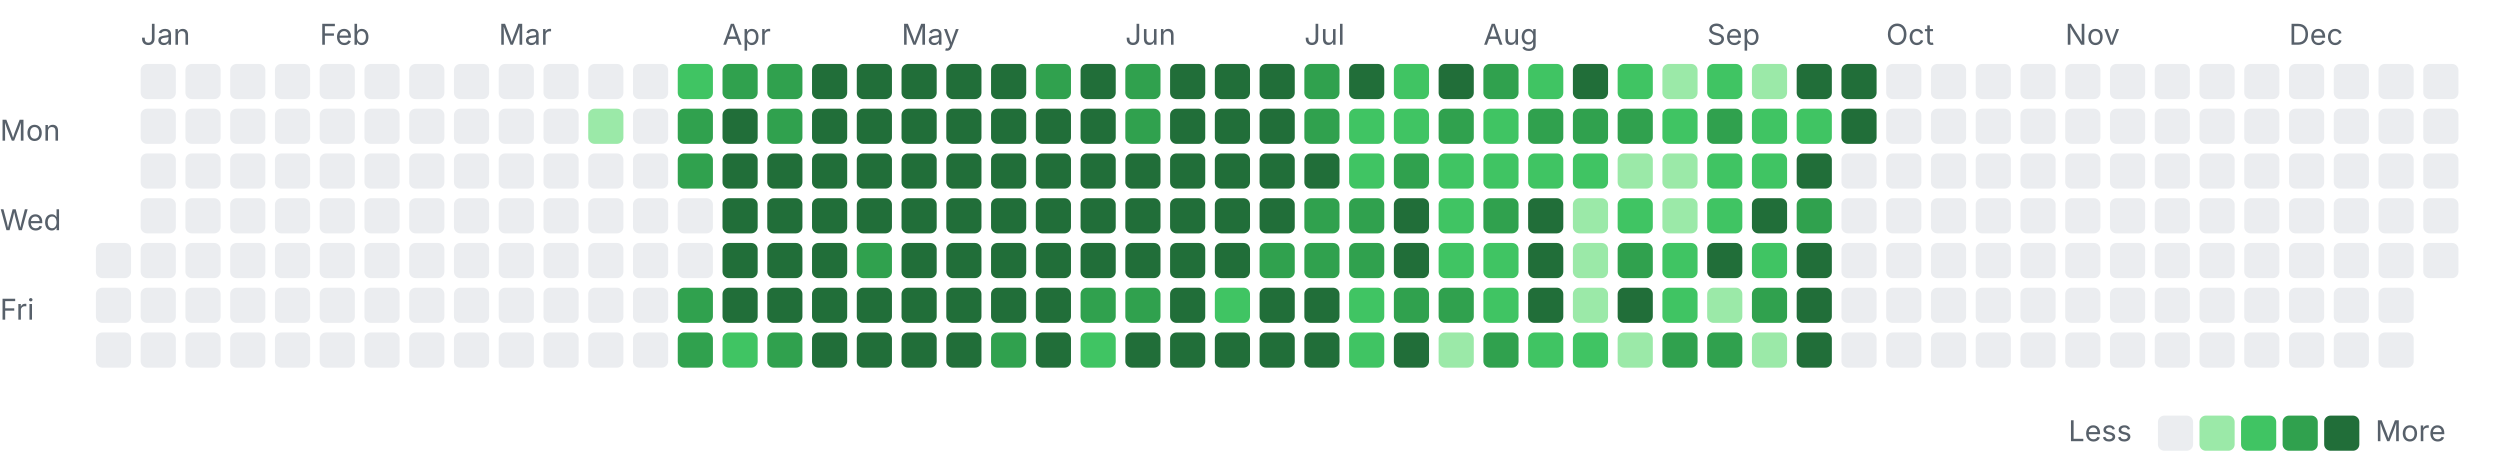
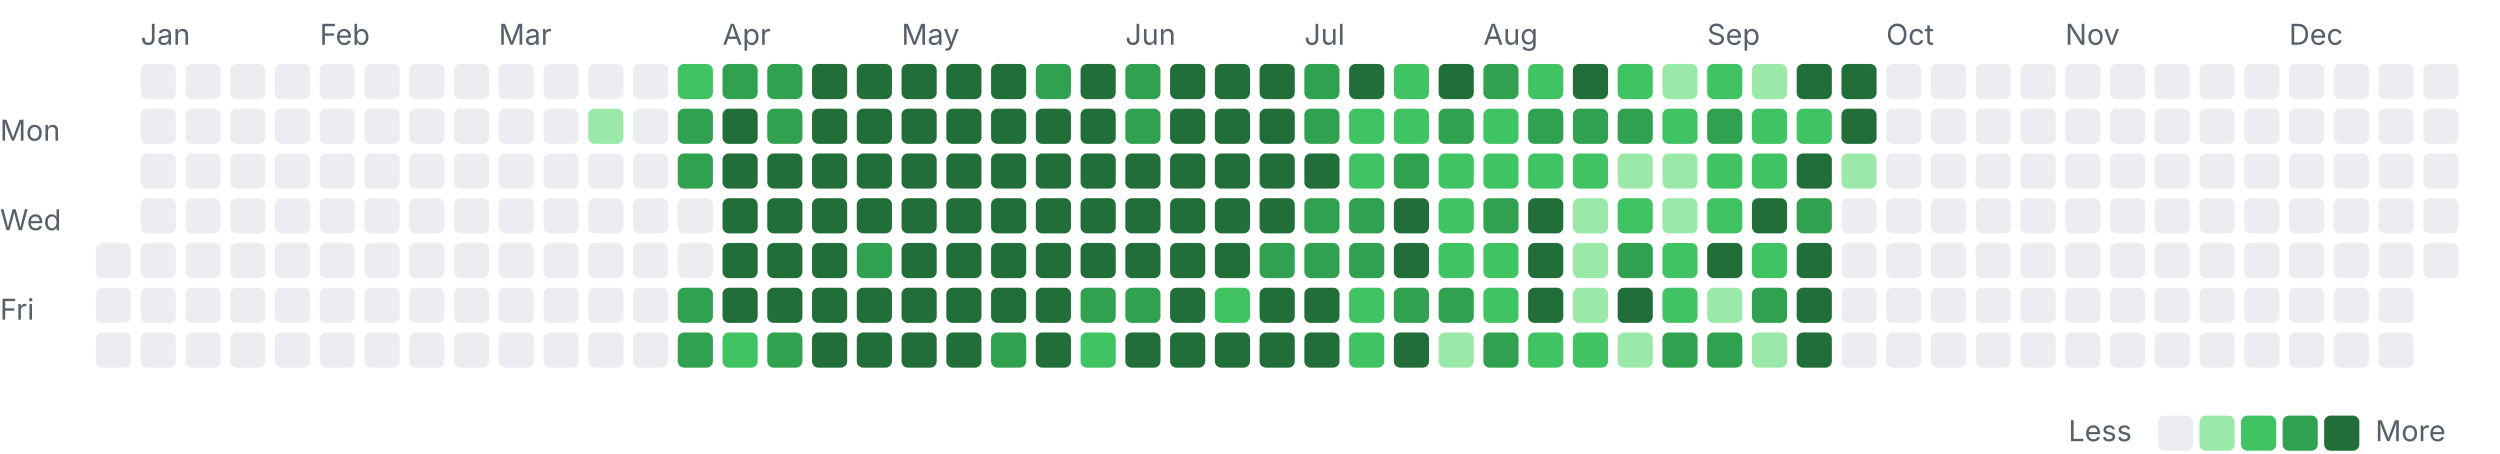
<svg xmlns="http://www.w3.org/2000/svg" width="782" height="142" viewBox="0 0 782 142">
  <style>.l0{fill:#ebedf0}.l1{fill:#9be9a8}.l2{fill:#40c463}.l3{fill:#30a14e}.l4{fill:#216e39} .lbl{fill:#57606a;font:9px -apple-system,Segoe UI,sans-serif}@media(prefers-color-scheme:dark){.l0{fill:#161b22}.l1{fill:#0e4429}.l2{fill:#006d32}.l3{fill:#26a641}.l4{fill:#39d353} .lbl{fill:#8b949e}}</style>
  <text class="lbl" x="44" y="14">Jan</text>
  <text class="lbl" x="100" y="14">Feb</text>
  <text class="lbl" x="156" y="14">Mar</text>
  <text class="lbl" x="226" y="14">Apr</text>
  <text class="lbl" x="282" y="14">May</text>
  <text class="lbl" x="352" y="14">Jun</text>
  <text class="lbl" x="408" y="14">Jul</text>
  <text class="lbl" x="464" y="14">Aug</text>
  <text class="lbl" x="534" y="14">Sep</text>
  <text class="lbl" x="590" y="14">Oct</text>
  <text class="lbl" x="646" y="14">Nov</text>
  <text class="lbl" x="716" y="14">Dec</text>
  <text class="lbl" x="0" y="44">Mon</text>
  <text class="lbl" x="0" y="72">Wed</text>
  <text class="lbl" x="0" y="100">Fri</text>
  <rect class="l0" x="30" y="76" width="11" height="11" rx="2" />
  <rect class="l0" x="30" y="90" width="11" height="11" rx="2" />
  <rect class="l0" x="30" y="104" width="11" height="11" rx="2" />
  <rect class="l0" x="44" y="20" width="11" height="11" rx="2" />
  <rect class="l0" x="44" y="34" width="11" height="11" rx="2" />
  <rect class="l0" x="44" y="48" width="11" height="11" rx="2" />
  <rect class="l0" x="44" y="62" width="11" height="11" rx="2" />
  <rect class="l0" x="44" y="76" width="11" height="11" rx="2" />
  <rect class="l0" x="44" y="90" width="11" height="11" rx="2" />
  <rect class="l0" x="44" y="104" width="11" height="11" rx="2" />
  <rect class="l0" x="58" y="20" width="11" height="11" rx="2" />
  <rect class="l0" x="58" y="34" width="11" height="11" rx="2" />
  <rect class="l0" x="58" y="48" width="11" height="11" rx="2" />
  <rect class="l0" x="58" y="62" width="11" height="11" rx="2" />
  <rect class="l0" x="58" y="76" width="11" height="11" rx="2" />
  <rect class="l0" x="58" y="90" width="11" height="11" rx="2" />
  <rect class="l0" x="58" y="104" width="11" height="11" rx="2" />
  <rect class="l0" x="72" y="20" width="11" height="11" rx="2" />
  <rect class="l0" x="72" y="34" width="11" height="11" rx="2" />
  <rect class="l0" x="72" y="48" width="11" height="11" rx="2" />
  <rect class="l0" x="72" y="62" width="11" height="11" rx="2" />
  <rect class="l0" x="72" y="76" width="11" height="11" rx="2" />
  <rect class="l0" x="72" y="90" width="11" height="11" rx="2" />
  <rect class="l0" x="72" y="104" width="11" height="11" rx="2" />
  <rect class="l0" x="86" y="20" width="11" height="11" rx="2" />
  <rect class="l0" x="86" y="34" width="11" height="11" rx="2" />
  <rect class="l0" x="86" y="48" width="11" height="11" rx="2" />
  <rect class="l0" x="86" y="62" width="11" height="11" rx="2" />
  <rect class="l0" x="86" y="76" width="11" height="11" rx="2" />
  <rect class="l0" x="86" y="90" width="11" height="11" rx="2" />
  <rect class="l0" x="86" y="104" width="11" height="11" rx="2" />
  <rect class="l0" x="100" y="20" width="11" height="11" rx="2" />
  <rect class="l0" x="100" y="34" width="11" height="11" rx="2" />
  <rect class="l0" x="100" y="48" width="11" height="11" rx="2" />
  <rect class="l0" x="100" y="62" width="11" height="11" rx="2" />
  <rect class="l0" x="100" y="76" width="11" height="11" rx="2" />
  <rect class="l0" x="100" y="90" width="11" height="11" rx="2" />
  <rect class="l0" x="100" y="104" width="11" height="11" rx="2" />
  <rect class="l0" x="114" y="20" width="11" height="11" rx="2" />
  <rect class="l0" x="114" y="34" width="11" height="11" rx="2" />
  <rect class="l0" x="114" y="48" width="11" height="11" rx="2" />
  <rect class="l0" x="114" y="62" width="11" height="11" rx="2" />
  <rect class="l0" x="114" y="76" width="11" height="11" rx="2" />
  <rect class="l0" x="114" y="90" width="11" height="11" rx="2" />
  <rect class="l0" x="114" y="104" width="11" height="11" rx="2" />
  <rect class="l0" x="128" y="20" width="11" height="11" rx="2" />
  <rect class="l0" x="128" y="34" width="11" height="11" rx="2" />
  <rect class="l0" x="128" y="48" width="11" height="11" rx="2" />
  <rect class="l0" x="128" y="62" width="11" height="11" rx="2" />
  <rect class="l0" x="128" y="76" width="11" height="11" rx="2" />
  <rect class="l0" x="128" y="90" width="11" height="11" rx="2" />
  <rect class="l0" x="128" y="104" width="11" height="11" rx="2" />
  <rect class="l0" x="142" y="20" width="11" height="11" rx="2" />
  <rect class="l0" x="142" y="34" width="11" height="11" rx="2" />
  <rect class="l0" x="142" y="48" width="11" height="11" rx="2" />
  <rect class="l0" x="142" y="62" width="11" height="11" rx="2" />
  <rect class="l0" x="142" y="76" width="11" height="11" rx="2" />
  <rect class="l0" x="142" y="90" width="11" height="11" rx="2" />
  <rect class="l0" x="142" y="104" width="11" height="11" rx="2" />
  <rect class="l0" x="156" y="20" width="11" height="11" rx="2" />
  <rect class="l0" x="156" y="34" width="11" height="11" rx="2" />
  <rect class="l0" x="156" y="48" width="11" height="11" rx="2" />
  <rect class="l0" x="156" y="62" width="11" height="11" rx="2" />
  <rect class="l0" x="156" y="76" width="11" height="11" rx="2" />
  <rect class="l0" x="156" y="90" width="11" height="11" rx="2" />
  <rect class="l0" x="156" y="104" width="11" height="11" rx="2" />
  <rect class="l0" x="170" y="20" width="11" height="11" rx="2" />
  <rect class="l0" x="170" y="34" width="11" height="11" rx="2" />
  <rect class="l0" x="170" y="48" width="11" height="11" rx="2" />
  <rect class="l0" x="170" y="62" width="11" height="11" rx="2" />
  <rect class="l0" x="170" y="76" width="11" height="11" rx="2" />
  <rect class="l0" x="170" y="90" width="11" height="11" rx="2" />
  <rect class="l0" x="170" y="104" width="11" height="11" rx="2" />
  <rect class="l0" x="184" y="20" width="11" height="11" rx="2" />
  <rect class="l1" x="184" y="34" width="11" height="11" rx="2" />
  <rect class="l0" x="184" y="48" width="11" height="11" rx="2" />
  <rect class="l0" x="184" y="62" width="11" height="11" rx="2" />
  <rect class="l0" x="184" y="76" width="11" height="11" rx="2" />
  <rect class="l0" x="184" y="90" width="11" height="11" rx="2" />
  <rect class="l0" x="184" y="104" width="11" height="11" rx="2" />
  <rect class="l0" x="198" y="20" width="11" height="11" rx="2" />
  <rect class="l0" x="198" y="34" width="11" height="11" rx="2" />
  <rect class="l0" x="198" y="48" width="11" height="11" rx="2" />
  <rect class="l0" x="198" y="62" width="11" height="11" rx="2" />
  <rect class="l0" x="198" y="76" width="11" height="11" rx="2" />
  <rect class="l0" x="198" y="90" width="11" height="11" rx="2" />
  <rect class="l0" x="198" y="104" width="11" height="11" rx="2" />
  <rect class="l2" x="212" y="20" width="11" height="11" rx="2" />
  <rect class="l3" x="212" y="34" width="11" height="11" rx="2" />
  <rect class="l3" x="212" y="48" width="11" height="11" rx="2" />
  <rect class="l0" x="212" y="62" width="11" height="11" rx="2" />
  <rect class="l0" x="212" y="76" width="11" height="11" rx="2" />
  <rect class="l3" x="212" y="90" width="11" height="11" rx="2" />
  <rect class="l3" x="212" y="104" width="11" height="11" rx="2" />
  <rect class="l3" x="226" y="20" width="11" height="11" rx="2" />
  <rect class="l4" x="226" y="34" width="11" height="11" rx="2" />
  <rect class="l4" x="226" y="48" width="11" height="11" rx="2" />
  <rect class="l4" x="226" y="62" width="11" height="11" rx="2" />
  <rect class="l4" x="226" y="76" width="11" height="11" rx="2" />
  <rect class="l4" x="226" y="90" width="11" height="11" rx="2" />
  <rect class="l2" x="226" y="104" width="11" height="11" rx="2" />
  <rect class="l3" x="240" y="20" width="11" height="11" rx="2" />
  <rect class="l3" x="240" y="34" width="11" height="11" rx="2" />
  <rect class="l4" x="240" y="48" width="11" height="11" rx="2" />
  <rect class="l4" x="240" y="62" width="11" height="11" rx="2" />
  <rect class="l4" x="240" y="76" width="11" height="11" rx="2" />
  <rect class="l4" x="240" y="90" width="11" height="11" rx="2" />
  <rect class="l3" x="240" y="104" width="11" height="11" rx="2" />
  <rect class="l4" x="254" y="20" width="11" height="11" rx="2" />
  <rect class="l4" x="254" y="34" width="11" height="11" rx="2" />
  <rect class="l4" x="254" y="48" width="11" height="11" rx="2" />
  <rect class="l4" x="254" y="62" width="11" height="11" rx="2" />
  <rect class="l4" x="254" y="76" width="11" height="11" rx="2" />
  <rect class="l4" x="254" y="90" width="11" height="11" rx="2" />
  <rect class="l4" x="254" y="104" width="11" height="11" rx="2" />
  <rect class="l4" x="268" y="20" width="11" height="11" rx="2" />
  <rect class="l4" x="268" y="34" width="11" height="11" rx="2" />
  <rect class="l4" x="268" y="48" width="11" height="11" rx="2" />
  <rect class="l4" x="268" y="62" width="11" height="11" rx="2" />
  <rect class="l3" x="268" y="76" width="11" height="11" rx="2" />
  <rect class="l4" x="268" y="90" width="11" height="11" rx="2" />
  <rect class="l4" x="268" y="104" width="11" height="11" rx="2" />
  <rect class="l4" x="282" y="20" width="11" height="11" rx="2" />
  <rect class="l4" x="282" y="34" width="11" height="11" rx="2" />
  <rect class="l4" x="282" y="48" width="11" height="11" rx="2" />
  <rect class="l4" x="282" y="62" width="11" height="11" rx="2" />
  <rect class="l4" x="282" y="76" width="11" height="11" rx="2" />
  <rect class="l4" x="282" y="90" width="11" height="11" rx="2" />
  <rect class="l4" x="282" y="104" width="11" height="11" rx="2" />
  <rect class="l4" x="296" y="20" width="11" height="11" rx="2" />
  <rect class="l4" x="296" y="34" width="11" height="11" rx="2" />
  <rect class="l4" x="296" y="48" width="11" height="11" rx="2" />
  <rect class="l4" x="296" y="62" width="11" height="11" rx="2" />
  <rect class="l4" x="296" y="76" width="11" height="11" rx="2" />
  <rect class="l4" x="296" y="90" width="11" height="11" rx="2" />
  <rect class="l4" x="296" y="104" width="11" height="11" rx="2" />
  <rect class="l4" x="310" y="20" width="11" height="11" rx="2" />
  <rect class="l4" x="310" y="34" width="11" height="11" rx="2" />
  <rect class="l4" x="310" y="48" width="11" height="11" rx="2" />
  <rect class="l4" x="310" y="62" width="11" height="11" rx="2" />
  <rect class="l4" x="310" y="76" width="11" height="11" rx="2" />
  <rect class="l4" x="310" y="90" width="11" height="11" rx="2" />
  <rect class="l3" x="310" y="104" width="11" height="11" rx="2" />
  <rect class="l3" x="324" y="20" width="11" height="11" rx="2" />
  <rect class="l4" x="324" y="34" width="11" height="11" rx="2" />
  <rect class="l4" x="324" y="48" width="11" height="11" rx="2" />
  <rect class="l4" x="324" y="62" width="11" height="11" rx="2" />
  <rect class="l4" x="324" y="76" width="11" height="11" rx="2" />
  <rect class="l4" x="324" y="90" width="11" height="11" rx="2" />
  <rect class="l4" x="324" y="104" width="11" height="11" rx="2" />
  <rect class="l4" x="338" y="20" width="11" height="11" rx="2" />
  <rect class="l4" x="338" y="34" width="11" height="11" rx="2" />
  <rect class="l4" x="338" y="48" width="11" height="11" rx="2" />
  <rect class="l4" x="338" y="62" width="11" height="11" rx="2" />
  <rect class="l4" x="338" y="76" width="11" height="11" rx="2" />
  <rect class="l3" x="338" y="90" width="11" height="11" rx="2" />
  <rect class="l2" x="338" y="104" width="11" height="11" rx="2" />
  <rect class="l3" x="352" y="20" width="11" height="11" rx="2" />
  <rect class="l3" x="352" y="34" width="11" height="11" rx="2" />
  <rect class="l4" x="352" y="48" width="11" height="11" rx="2" />
  <rect class="l4" x="352" y="62" width="11" height="11" rx="2" />
  <rect class="l4" x="352" y="76" width="11" height="11" rx="2" />
  <rect class="l3" x="352" y="90" width="11" height="11" rx="2" />
  <rect class="l4" x="352" y="104" width="11" height="11" rx="2" />
  <rect class="l4" x="366" y="20" width="11" height="11" rx="2" />
  <rect class="l4" x="366" y="34" width="11" height="11" rx="2" />
  <rect class="l4" x="366" y="48" width="11" height="11" rx="2" />
  <rect class="l4" x="366" y="62" width="11" height="11" rx="2" />
  <rect class="l4" x="366" y="76" width="11" height="11" rx="2" />
  <rect class="l4" x="366" y="90" width="11" height="11" rx="2" />
  <rect class="l4" x="366" y="104" width="11" height="11" rx="2" />
  <rect class="l4" x="380" y="20" width="11" height="11" rx="2" />
  <rect class="l4" x="380" y="34" width="11" height="11" rx="2" />
  <rect class="l4" x="380" y="48" width="11" height="11" rx="2" />
  <rect class="l4" x="380" y="62" width="11" height="11" rx="2" />
  <rect class="l4" x="380" y="76" width="11" height="11" rx="2" />
  <rect class="l2" x="380" y="90" width="11" height="11" rx="2" />
  <rect class="l4" x="380" y="104" width="11" height="11" rx="2" />
  <rect class="l4" x="394" y="20" width="11" height="11" rx="2" />
  <rect class="l4" x="394" y="34" width="11" height="11" rx="2" />
  <rect class="l4" x="394" y="48" width="11" height="11" rx="2" />
  <rect class="l4" x="394" y="62" width="11" height="11" rx="2" />
  <rect class="l3" x="394" y="76" width="11" height="11" rx="2" />
  <rect class="l4" x="394" y="90" width="11" height="11" rx="2" />
  <rect class="l4" x="394" y="104" width="11" height="11" rx="2" />
  <rect class="l3" x="408" y="20" width="11" height="11" rx="2" />
  <rect class="l3" x="408" y="34" width="11" height="11" rx="2" />
  <rect class="l4" x="408" y="48" width="11" height="11" rx="2" />
  <rect class="l3" x="408" y="62" width="11" height="11" rx="2" />
  <rect class="l3" x="408" y="76" width="11" height="11" rx="2" />
  <rect class="l4" x="408" y="90" width="11" height="11" rx="2" />
  <rect class="l4" x="408" y="104" width="11" height="11" rx="2" />
  <rect class="l4" x="422" y="20" width="11" height="11" rx="2" />
  <rect class="l2" x="422" y="34" width="11" height="11" rx="2" />
  <rect class="l2" x="422" y="48" width="11" height="11" rx="2" />
  <rect class="l3" x="422" y="62" width="11" height="11" rx="2" />
  <rect class="l3" x="422" y="76" width="11" height="11" rx="2" />
  <rect class="l2" x="422" y="90" width="11" height="11" rx="2" />
  <rect class="l2" x="422" y="104" width="11" height="11" rx="2" />
  <rect class="l2" x="436" y="20" width="11" height="11" rx="2" />
  <rect class="l2" x="436" y="34" width="11" height="11" rx="2" />
  <rect class="l3" x="436" y="48" width="11" height="11" rx="2" />
  <rect class="l4" x="436" y="62" width="11" height="11" rx="2" />
  <rect class="l4" x="436" y="76" width="11" height="11" rx="2" />
  <rect class="l3" x="436" y="90" width="11" height="11" rx="2" />
  <rect class="l4" x="436" y="104" width="11" height="11" rx="2" />
  <rect class="l4" x="450" y="20" width="11" height="11" rx="2" />
  <rect class="l3" x="450" y="34" width="11" height="11" rx="2" />
  <rect class="l2" x="450" y="48" width="11" height="11" rx="2" />
  <rect class="l2" x="450" y="62" width="11" height="11" rx="2" />
  <rect class="l2" x="450" y="76" width="11" height="11" rx="2" />
  <rect class="l3" x="450" y="90" width="11" height="11" rx="2" />
  <rect class="l1" x="450" y="104" width="11" height="11" rx="2" />
  <rect class="l3" x="464" y="20" width="11" height="11" rx="2" />
  <rect class="l2" x="464" y="34" width="11" height="11" rx="2" />
  <rect class="l2" x="464" y="48" width="11" height="11" rx="2" />
  <rect class="l3" x="464" y="62" width="11" height="11" rx="2" />
  <rect class="l2" x="464" y="76" width="11" height="11" rx="2" />
  <rect class="l2" x="464" y="90" width="11" height="11" rx="2" />
  <rect class="l3" x="464" y="104" width="11" height="11" rx="2" />
  <rect class="l2" x="478" y="20" width="11" height="11" rx="2" />
  <rect class="l3" x="478" y="34" width="11" height="11" rx="2" />
  <rect class="l2" x="478" y="48" width="11" height="11" rx="2" />
  <rect class="l4" x="478" y="62" width="11" height="11" rx="2" />
  <rect class="l4" x="478" y="76" width="11" height="11" rx="2" />
  <rect class="l4" x="478" y="90" width="11" height="11" rx="2" />
  <rect class="l2" x="478" y="104" width="11" height="11" rx="2" />
  <rect class="l4" x="492" y="20" width="11" height="11" rx="2" />
  <rect class="l3" x="492" y="34" width="11" height="11" rx="2" />
  <rect class="l2" x="492" y="48" width="11" height="11" rx="2" />
  <rect class="l1" x="492" y="62" width="11" height="11" rx="2" />
  <rect class="l1" x="492" y="76" width="11" height="11" rx="2" />
  <rect class="l1" x="492" y="90" width="11" height="11" rx="2" />
  <rect class="l2" x="492" y="104" width="11" height="11" rx="2" />
  <rect class="l2" x="506" y="20" width="11" height="11" rx="2" />
  <rect class="l3" x="506" y="34" width="11" height="11" rx="2" />
  <rect class="l1" x="506" y="48" width="11" height="11" rx="2" />
  <rect class="l2" x="506" y="62" width="11" height="11" rx="2" />
  <rect class="l3" x="506" y="76" width="11" height="11" rx="2" />
  <rect class="l4" x="506" y="90" width="11" height="11" rx="2" />
  <rect class="l1" x="506" y="104" width="11" height="11" rx="2" />
  <rect class="l1" x="520" y="20" width="11" height="11" rx="2" />
  <rect class="l2" x="520" y="34" width="11" height="11" rx="2" />
  <rect class="l1" x="520" y="48" width="11" height="11" rx="2" />
  <rect class="l1" x="520" y="62" width="11" height="11" rx="2" />
  <rect class="l2" x="520" y="76" width="11" height="11" rx="2" />
  <rect class="l2" x="520" y="90" width="11" height="11" rx="2" />
  <rect class="l3" x="520" y="104" width="11" height="11" rx="2" />
  <rect class="l2" x="534" y="20" width="11" height="11" rx="2" />
  <rect class="l3" x="534" y="34" width="11" height="11" rx="2" />
  <rect class="l2" x="534" y="48" width="11" height="11" rx="2" />
  <rect class="l2" x="534" y="62" width="11" height="11" rx="2" />
  <rect class="l4" x="534" y="76" width="11" height="11" rx="2" />
  <rect class="l1" x="534" y="90" width="11" height="11" rx="2" />
  <rect class="l3" x="534" y="104" width="11" height="11" rx="2" />
  <rect class="l1" x="548" y="20" width="11" height="11" rx="2" />
  <rect class="l2" x="548" y="34" width="11" height="11" rx="2" />
  <rect class="l2" x="548" y="48" width="11" height="11" rx="2" />
  <rect class="l4" x="548" y="62" width="11" height="11" rx="2" />
  <rect class="l2" x="548" y="76" width="11" height="11" rx="2" />
  <rect class="l3" x="548" y="90" width="11" height="11" rx="2" />
  <rect class="l1" x="548" y="104" width="11" height="11" rx="2" />
  <rect class="l4" x="562" y="20" width="11" height="11" rx="2" />
  <rect class="l2" x="562" y="34" width="11" height="11" rx="2" />
  <rect class="l4" x="562" y="48" width="11" height="11" rx="2" />
  <rect class="l3" x="562" y="62" width="11" height="11" rx="2" />
  <rect class="l4" x="562" y="76" width="11" height="11" rx="2" />
  <rect class="l4" x="562" y="90" width="11" height="11" rx="2" />
  <rect class="l4" x="562" y="104" width="11" height="11" rx="2" />
  <rect class="l4" x="576" y="20" width="11" height="11" rx="2" />
  <rect class="l4" x="576" y="34" width="11" height="11" rx="2" />
-   <rect class="l0" x="576" y="48" width="11" height="11" rx="2" />
+   <rect class="l1" x="576" y="48" width="11" height="11" rx="2" />
  <rect class="l0" x="576" y="62" width="11" height="11" rx="2" />
  <rect class="l0" x="576" y="76" width="11" height="11" rx="2" />
  <rect class="l0" x="576" y="90" width="11" height="11" rx="2" />
  <rect class="l0" x="576" y="104" width="11" height="11" rx="2" />
  <rect class="l0" x="590" y="20" width="11" height="11" rx="2" />
  <rect class="l0" x="590" y="34" width="11" height="11" rx="2" />
  <rect class="l0" x="590" y="48" width="11" height="11" rx="2" />
  <rect class="l0" x="590" y="62" width="11" height="11" rx="2" />
  <rect class="l0" x="590" y="76" width="11" height="11" rx="2" />
  <rect class="l0" x="590" y="90" width="11" height="11" rx="2" />
  <rect class="l0" x="590" y="104" width="11" height="11" rx="2" />
  <rect class="l0" x="604" y="20" width="11" height="11" rx="2" />
  <rect class="l0" x="604" y="34" width="11" height="11" rx="2" />
  <rect class="l0" x="604" y="48" width="11" height="11" rx="2" />
  <rect class="l0" x="604" y="62" width="11" height="11" rx="2" />
  <rect class="l0" x="604" y="76" width="11" height="11" rx="2" />
  <rect class="l0" x="604" y="90" width="11" height="11" rx="2" />
  <rect class="l0" x="604" y="104" width="11" height="11" rx="2" />
  <rect class="l0" x="618" y="20" width="11" height="11" rx="2" />
  <rect class="l0" x="618" y="34" width="11" height="11" rx="2" />
  <rect class="l0" x="618" y="48" width="11" height="11" rx="2" />
  <rect class="l0" x="618" y="62" width="11" height="11" rx="2" />
  <rect class="l0" x="618" y="76" width="11" height="11" rx="2" />
  <rect class="l0" x="618" y="90" width="11" height="11" rx="2" />
  <rect class="l0" x="618" y="104" width="11" height="11" rx="2" />
  <rect class="l0" x="632" y="20" width="11" height="11" rx="2" />
  <rect class="l0" x="632" y="34" width="11" height="11" rx="2" />
  <rect class="l0" x="632" y="48" width="11" height="11" rx="2" />
  <rect class="l0" x="632" y="62" width="11" height="11" rx="2" />
  <rect class="l0" x="632" y="76" width="11" height="11" rx="2" />
  <rect class="l0" x="632" y="90" width="11" height="11" rx="2" />
  <rect class="l0" x="632" y="104" width="11" height="11" rx="2" />
  <rect class="l0" x="646" y="20" width="11" height="11" rx="2" />
  <rect class="l0" x="646" y="34" width="11" height="11" rx="2" />
  <rect class="l0" x="646" y="48" width="11" height="11" rx="2" />
  <rect class="l0" x="646" y="62" width="11" height="11" rx="2" />
  <rect class="l0" x="646" y="76" width="11" height="11" rx="2" />
  <rect class="l0" x="646" y="90" width="11" height="11" rx="2" />
  <rect class="l0" x="646" y="104" width="11" height="11" rx="2" />
  <rect class="l0" x="660" y="20" width="11" height="11" rx="2" />
  <rect class="l0" x="660" y="34" width="11" height="11" rx="2" />
  <rect class="l0" x="660" y="48" width="11" height="11" rx="2" />
  <rect class="l0" x="660" y="62" width="11" height="11" rx="2" />
  <rect class="l0" x="660" y="76" width="11" height="11" rx="2" />
  <rect class="l0" x="660" y="90" width="11" height="11" rx="2" />
  <rect class="l0" x="660" y="104" width="11" height="11" rx="2" />
  <rect class="l0" x="674" y="20" width="11" height="11" rx="2" />
  <rect class="l0" x="674" y="34" width="11" height="11" rx="2" />
  <rect class="l0" x="674" y="48" width="11" height="11" rx="2" />
  <rect class="l0" x="674" y="62" width="11" height="11" rx="2" />
  <rect class="l0" x="674" y="76" width="11" height="11" rx="2" />
  <rect class="l0" x="674" y="90" width="11" height="11" rx="2" />
  <rect class="l0" x="674" y="104" width="11" height="11" rx="2" />
  <rect class="l0" x="688" y="20" width="11" height="11" rx="2" />
  <rect class="l0" x="688" y="34" width="11" height="11" rx="2" />
  <rect class="l0" x="688" y="48" width="11" height="11" rx="2" />
  <rect class="l0" x="688" y="62" width="11" height="11" rx="2" />
  <rect class="l0" x="688" y="76" width="11" height="11" rx="2" />
  <rect class="l0" x="688" y="90" width="11" height="11" rx="2" />
  <rect class="l0" x="688" y="104" width="11" height="11" rx="2" />
  <rect class="l0" x="702" y="20" width="11" height="11" rx="2" />
  <rect class="l0" x="702" y="34" width="11" height="11" rx="2" />
  <rect class="l0" x="702" y="48" width="11" height="11" rx="2" />
  <rect class="l0" x="702" y="62" width="11" height="11" rx="2" />
  <rect class="l0" x="702" y="76" width="11" height="11" rx="2" />
  <rect class="l0" x="702" y="90" width="11" height="11" rx="2" />
  <rect class="l0" x="702" y="104" width="11" height="11" rx="2" />
  <rect class="l0" x="716" y="20" width="11" height="11" rx="2" />
  <rect class="l0" x="716" y="34" width="11" height="11" rx="2" />
  <rect class="l0" x="716" y="48" width="11" height="11" rx="2" />
  <rect class="l0" x="716" y="62" width="11" height="11" rx="2" />
  <rect class="l0" x="716" y="76" width="11" height="11" rx="2" />
  <rect class="l0" x="716" y="90" width="11" height="11" rx="2" />
  <rect class="l0" x="716" y="104" width="11" height="11" rx="2" />
  <rect class="l0" x="730" y="20" width="11" height="11" rx="2" />
  <rect class="l0" x="730" y="34" width="11" height="11" rx="2" />
  <rect class="l0" x="730" y="48" width="11" height="11" rx="2" />
  <rect class="l0" x="730" y="62" width="11" height="11" rx="2" />
  <rect class="l0" x="730" y="76" width="11" height="11" rx="2" />
  <rect class="l0" x="730" y="90" width="11" height="11" rx="2" />
  <rect class="l0" x="730" y="104" width="11" height="11" rx="2" />
  <rect class="l0" x="744" y="20" width="11" height="11" rx="2" />
  <rect class="l0" x="744" y="34" width="11" height="11" rx="2" />
  <rect class="l0" x="744" y="48" width="11" height="11" rx="2" />
  <rect class="l0" x="744" y="62" width="11" height="11" rx="2" />
  <rect class="l0" x="744" y="76" width="11" height="11" rx="2" />
  <rect class="l0" x="744" y="90" width="11" height="11" rx="2" />
  <rect class="l0" x="744" y="104" width="11" height="11" rx="2" />
  <rect class="l0" x="758" y="20" width="11" height="11" rx="2" />
  <rect class="l0" x="758" y="34" width="11" height="11" rx="2" />
  <rect class="l0" x="758" y="48" width="11" height="11" rx="2" />
  <rect class="l0" x="758" y="62" width="11" height="11" rx="2" />
  <rect class="l0" x="758" y="76" width="11" height="11" rx="2" />
  <text class="lbl" x="647" y="138">Less</text>
  <rect class="l0" x="675" y="130" width="11" height="11" rx="2" />
  <rect class="l1" x="688" y="130" width="11" height="11" rx="2" />
  <rect class="l2" x="701" y="130" width="11" height="11" rx="2" />
  <rect class="l3" x="714" y="130" width="11" height="11" rx="2" />
  <rect class="l4" x="727" y="130" width="11" height="11" rx="2" />
  <text class="lbl" x="743" y="138">More</text>
</svg>
